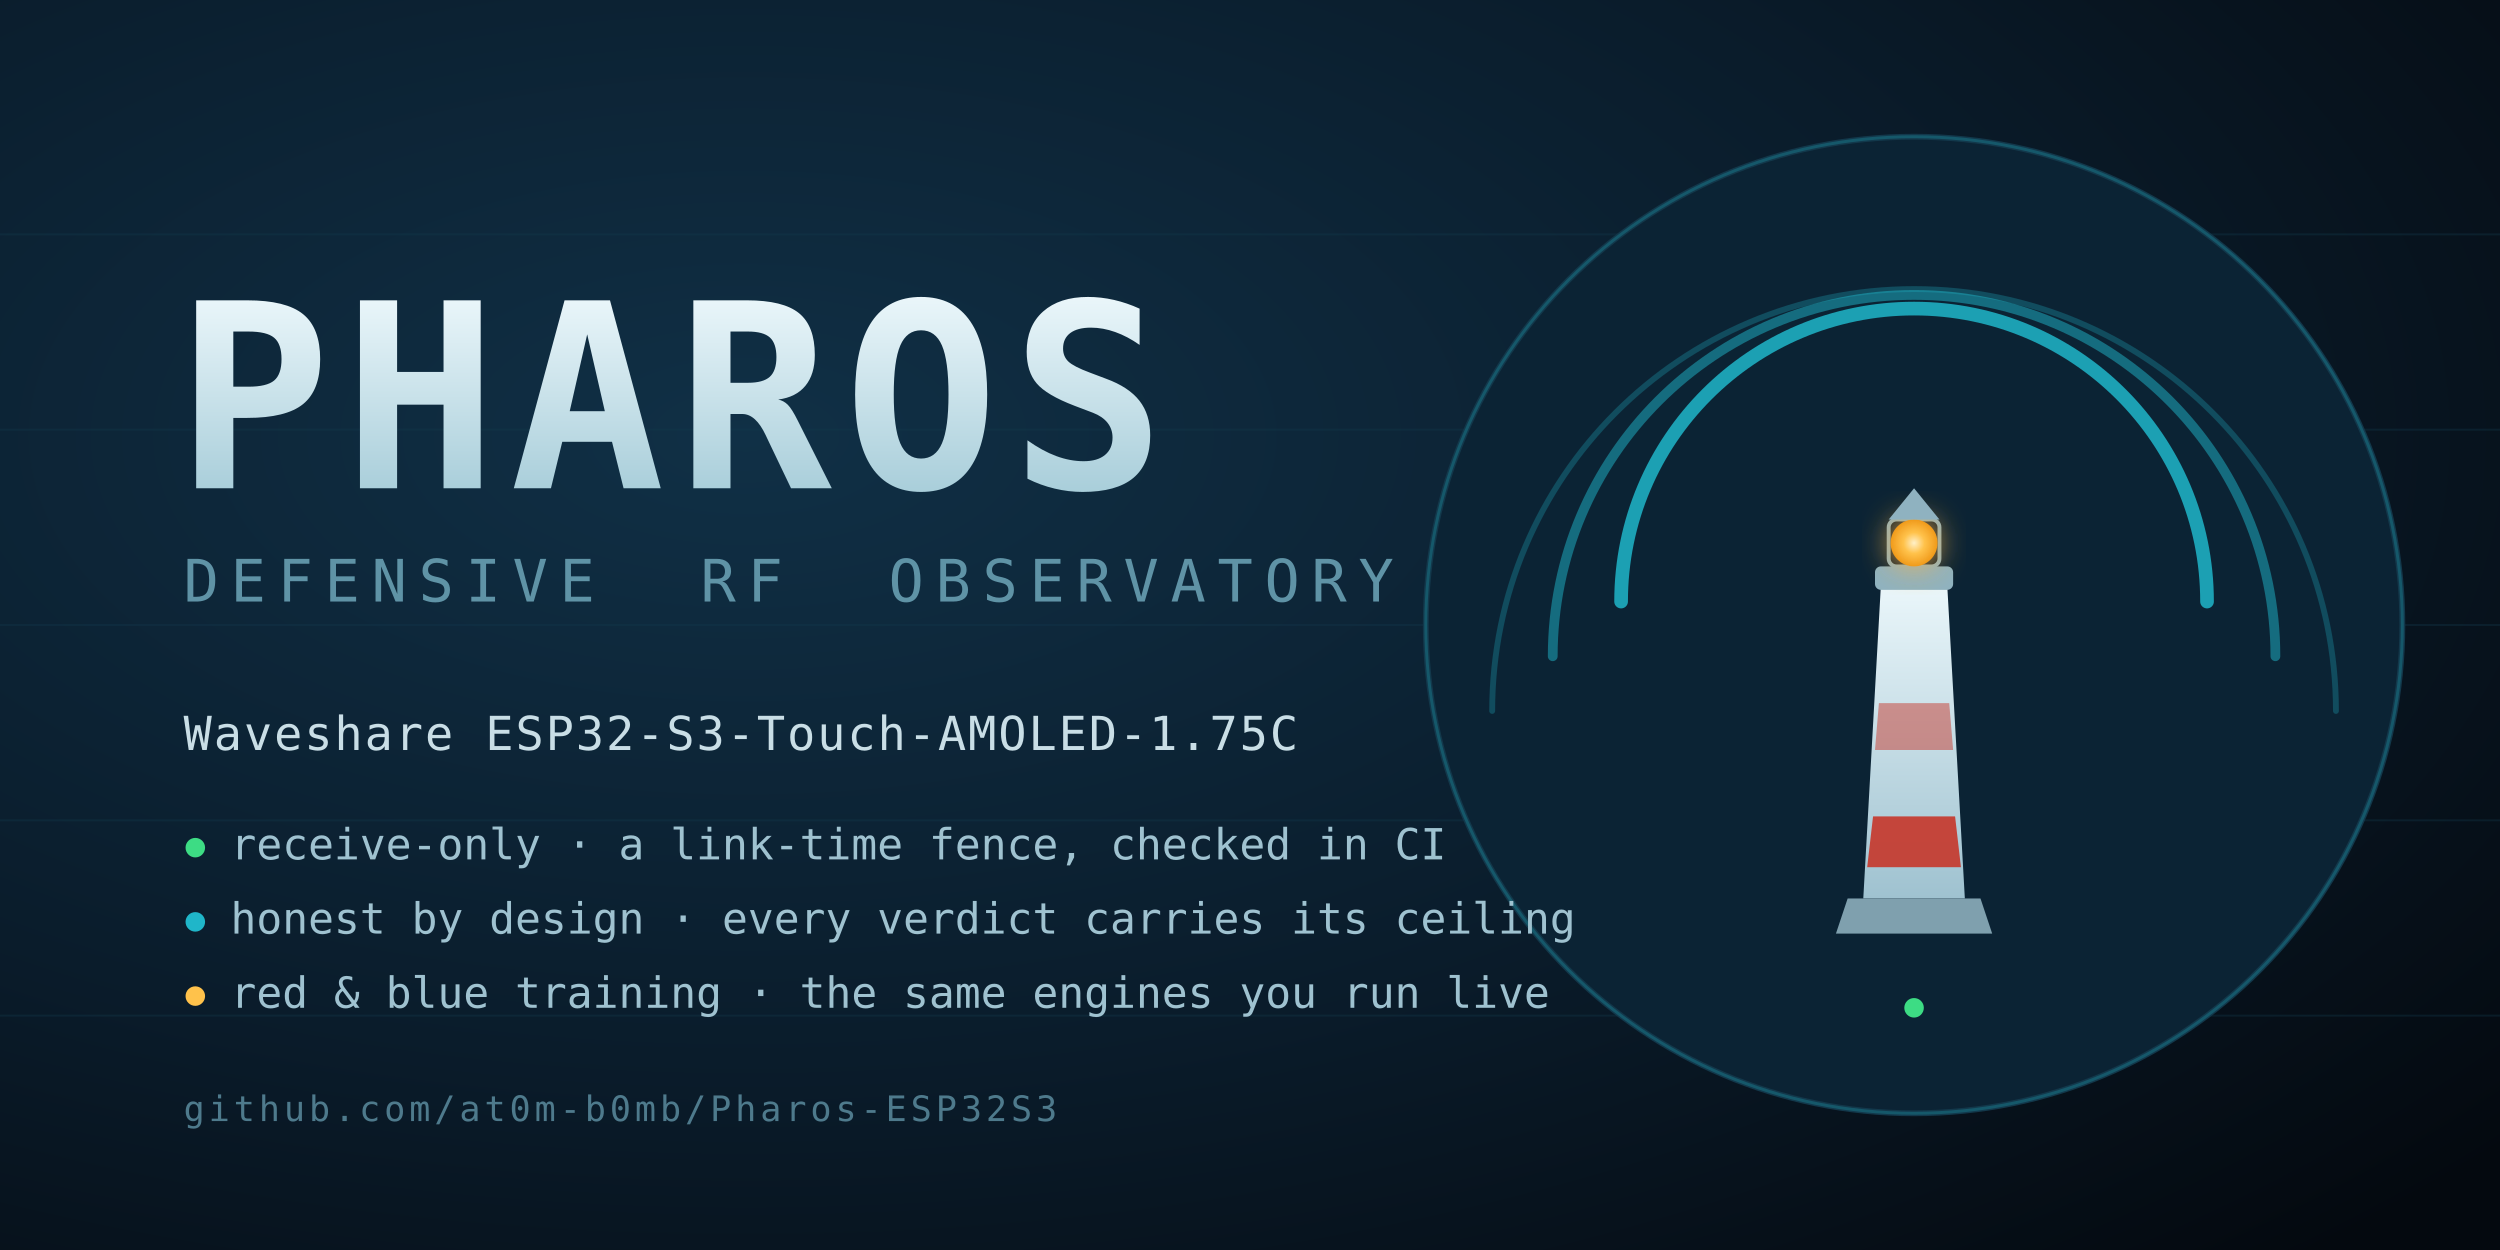
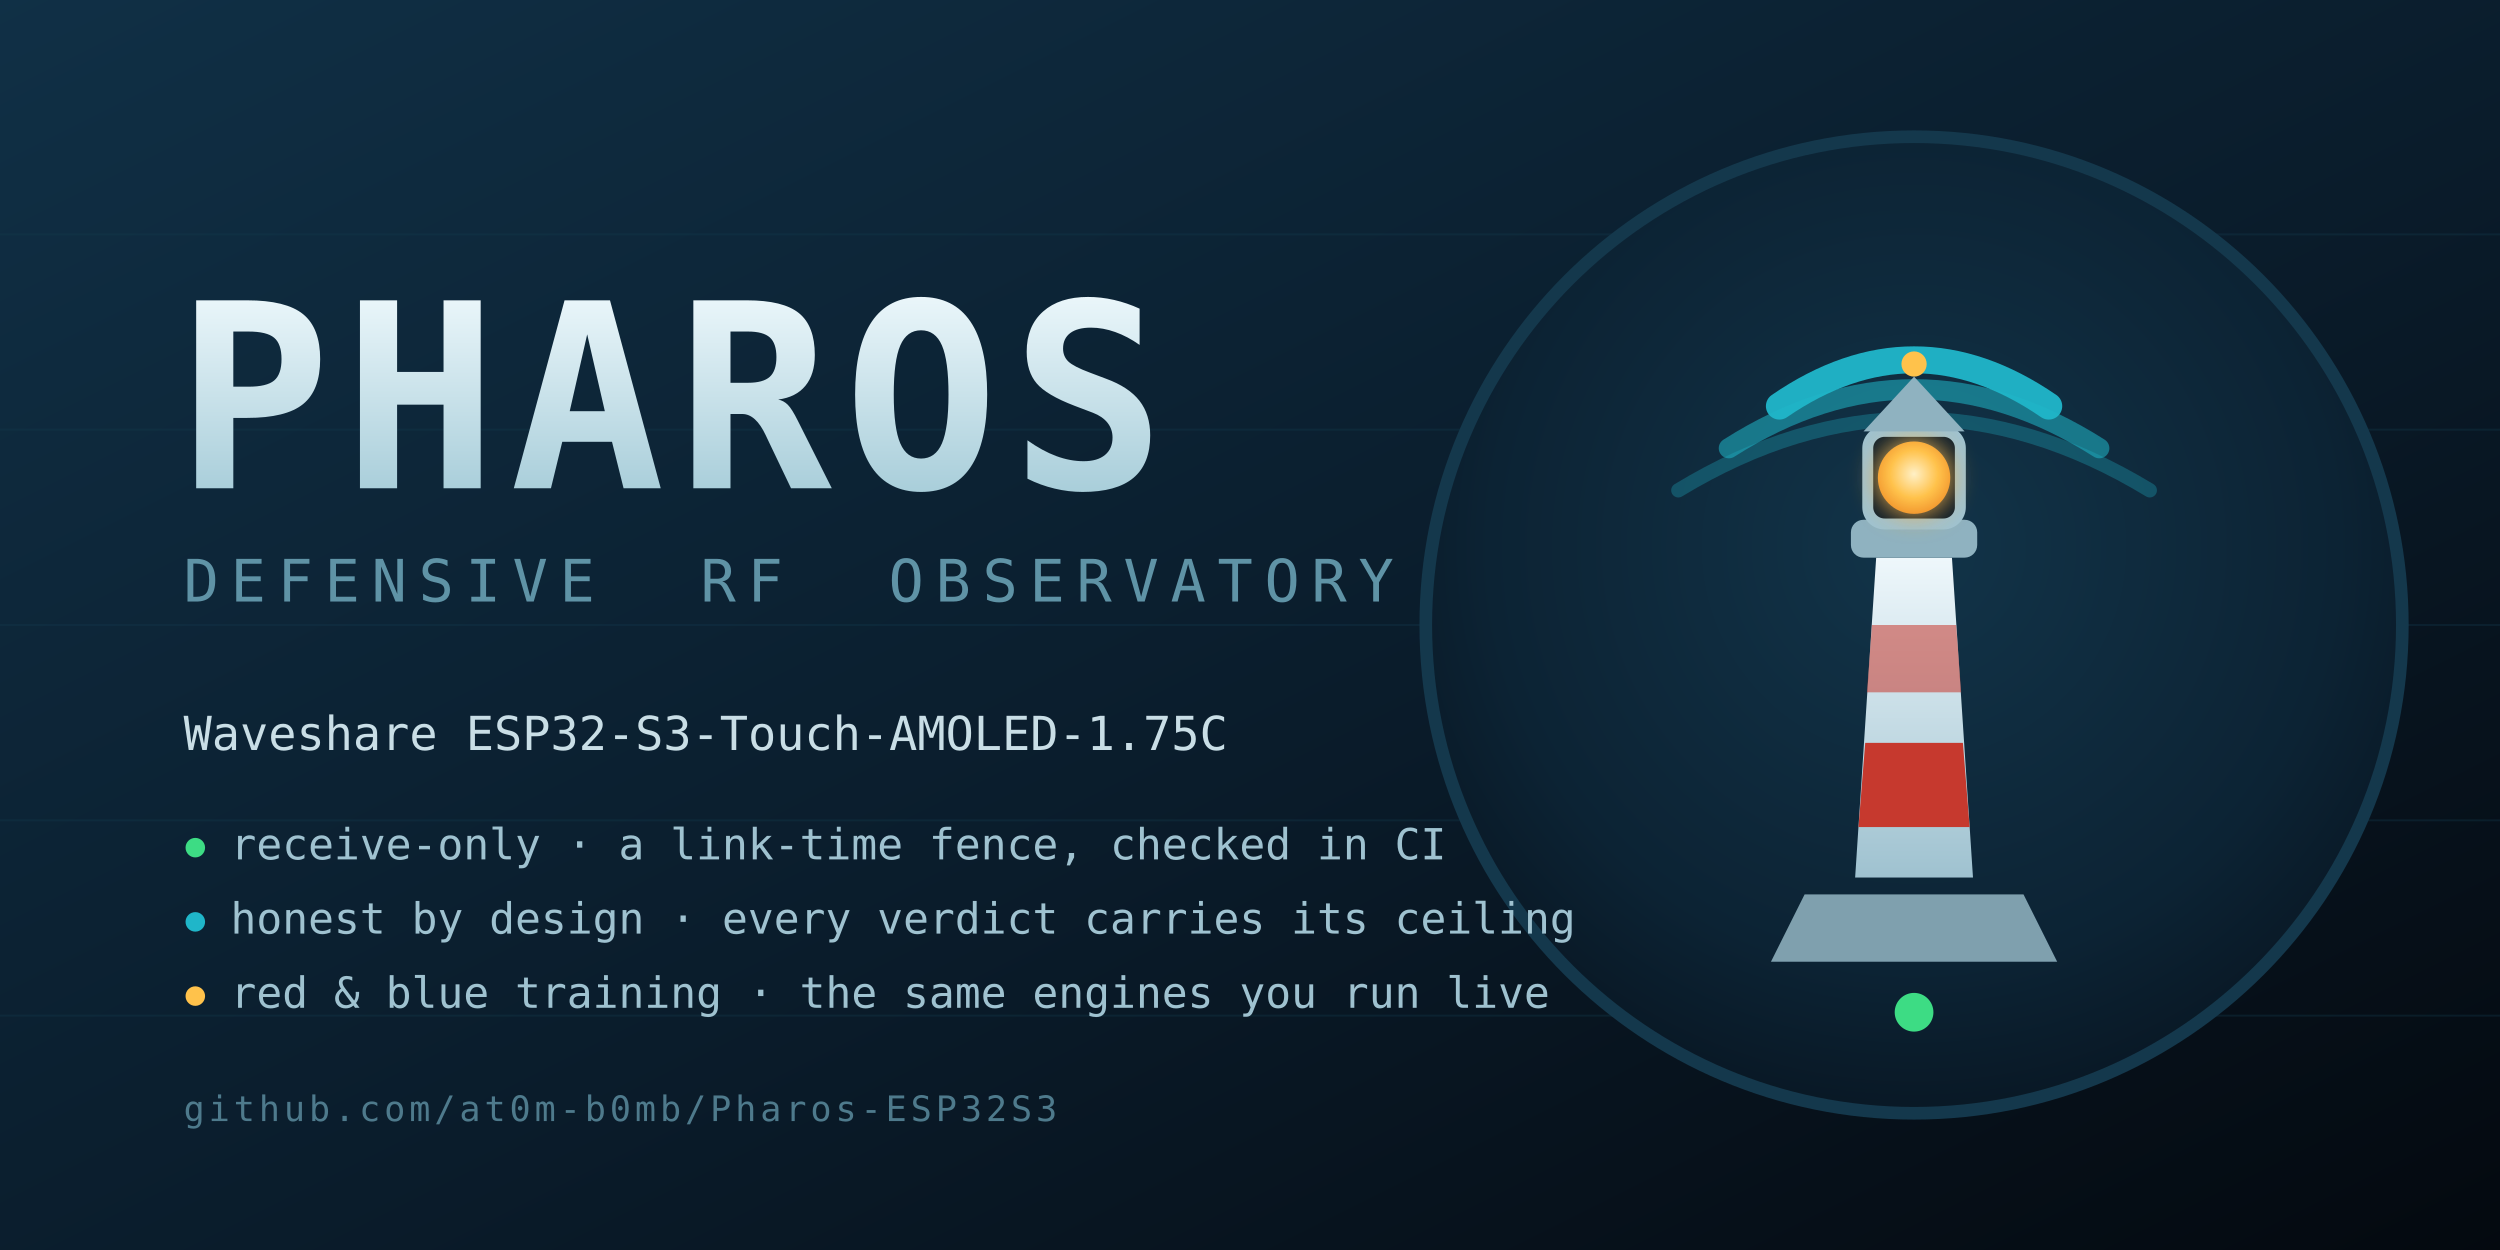
<svg xmlns="http://www.w3.org/2000/svg" width="1280" height="640" viewBox="0 0 1280 640" role="img" aria-label="Pharos banner">
  <defs>
-     <radialGradient id="bn_field" cx="30%" cy="35%" r="90%">
-       <stop offset="0%" stop-color="#103046" />
-       <stop offset="55%" stop-color="#0A1C2B" />
-       <stop offset="100%" stop-color="#04090F" />
+     <radialGradient id="field" cx="50%" cy="42%" r="62%">
+       <stop offset="0%" stop-color="#123449" />
+       <stop offset="70%" stop-color="#0c2334" />
+       <stop offset="100%" stop-color="#081521" />
    </radialGradient>
-     <linearGradient id="bn_tower" x1="0" y1="0" x2="0" y2="1">
-       <stop offset="0%" stop-color="#EAF6FA" />
-       <stop offset="100%" stop-color="#9FC2D0" />
+     <linearGradient id="tower" x1="0" y1="0" x2="0" y2="1">
+       <stop offset="0%" stop-color="#eef7fb" />
+       <stop offset="100%" stop-color="#9fc2d0" />
    </linearGradient>
-     <radialGradient id="bn_lamp" cx="50%" cy="50%" r="50%">
-       <stop offset="0%" stop-color="#FFF0C8" />
-       <stop offset="45%" stop-color="#FFC24B" />
-       <stop offset="100%" stop-color="#F09A1A" />
+     <radialGradient id="lamp" cx="50%" cy="45%" r="60%">
+       <stop offset="0%" stop-color="#fff0c6" />
+       <stop offset="55%" stop-color="#ffc24b" />
+       <stop offset="100%" stop-color="#f0912a" />
    </radialGradient>
-     <linearGradient id="bn_text" x1="0" y1="0" x2="0" y2="1">
-       <stop offset="0%" stop-color="#EAF6FA" />
-       <stop offset="100%" stop-color="#A9CEDA" />
-     </linearGradient>
-     <filter id="bn_glow" x="-60%" y="-60%" width="220%" height="220%">
-       <feGaussianBlur stdDeviation="8" result="b" />
+     <filter id="glow" x="-60%" y="-60%" width="220%" height="220%">
+       <feGaussianBlur stdDeviation="1.6" result="b" />
      <feMerge>
        <feMergeNode in="b" />
        <feMergeNode in="SourceGraphic" />
      </feMerge>
    </filter>
+     <linearGradient id="bn_bg" x1="0" y1="0" x2="1" y2="1">
+       <stop offset="0%" stop-color="#103046" />
+       <stop offset="55%" stop-color="#0a1c2b" />
+       <stop offset="100%" stop-color="#04090f" />
+     </linearGradient>
+     <linearGradient id="bn_text" x1="0" y1="0" x2="0" y2="1">
+       <stop offset="0%" stop-color="#eaf6fa" />
+       <stop offset="100%" stop-color="#a9ceda" />
+     </linearGradient>
  </defs>
-   <rect width="1280" height="640" fill="url(#bn_field)" />
-   <g stroke="#12384B" stroke-width="1" opacity="0.35">
+   <rect width="1280" height="640" fill="url(#bn_bg)" />
+   <g stroke="#12384b" stroke-width="1" opacity="0.35">
    <line x1="0" y1="120" x2="1280" y2="120" />
    <line x1="0" y1="220" x2="1280" y2="220" />
    <line x1="0" y1="320" x2="1280" y2="320" />
    <line x1="0" y1="420" x2="1280" y2="420" />
    <line x1="0" y1="520" x2="1280" y2="520" />
  </g>
-   <g transform="translate(980,320)">
-     <circle r="250" fill="#0B2334" stroke="#12384B" stroke-width="3" />
-     <circle r="250" fill="none" stroke="#1FB6C9" stroke-width="1.5" opacity="0.25" />
-     <g fill="none" stroke-linecap="round">
-       <path d="M -150 -12 A 150 150 0 0 1 150 -12" stroke="#1FB6C9" stroke-width="7" opacity="0.85" />
-       <path d="M -185 16 A 185 185 0 0 1 185 16" stroke="#1FB6C9" stroke-width="5" opacity="0.5" />
-       <path d="M -216 44 A 216 216 0 0 1 216 44" stroke="#1FB6C9" stroke-width="3" opacity="0.28" />
+   <g transform="translate(721.38,61.38) scale(4.3103)">
+     <circle cx="60" cy="60" r="58" fill="url(#field)" stroke="#14384c" stroke-width="1.5" />
+     <g fill="none" stroke="#1fb6c9" stroke-linecap="round">
+       <path d="M44 34 Q60 23 76 34" stroke-width="3.2" opacity=".95" />
+       <path d="M38 39 Q60 25 82 39" stroke-width="2.4" opacity=".55" />
+       <path d="M32 44 Q60 27 88 44" stroke-width="1.7" opacity=".3" />
    </g>
-     <g transform="translate(0,20)">
-       <path d="M -26 120 L -17 -40 L 17 -40 L 26 120 Z" fill="url(#bn_tower)" />
-       <path d="M -21 78 L 21 78 L 24 104 L -24 104 Z" fill="#C6392E" opacity="0.92" />
-       <path d="M -18 20 L 18 20 L 20 44 L -20 44 Z" fill="#C6392E" opacity="0.5" />
-       <rect x="-20" y="-50" width="40" height="12" rx="3" fill="#8FB2C0" />
-       <rect x="-13" y="-74" width="26" height="24" rx="4" fill="#0A1C2B" stroke="#8FB2C0" stroke-width="2" />
-       <circle cx="0" cy="-62" r="12" fill="url(#bn_lamp)" filter="url(#bn_glow)" />
-       <path d="M -13 -74 L 0 -90 L 13 -74 Z" fill="#8FB2C0" />
-       <path d="M -34 120 L 34 120 L 40 138 L -40 138 Z" fill="#7FA0AE" />
+     <g>
+       <path d="M47 92 L73 92 L77 100 L43 100 Z" fill="#7fa0ae" />
+       <path d="M53 90 L55.5 52 L64.5 52 L67 90 Z" fill="url(#tower)" />
+       <path d="M54.2 74 L65.8 74 L66.6 84 L53.4 84 Z" fill="#c6392e" />
+       <path d="M55 60 L65 60 L65.6 68 L54.4 68 Z" fill="#c6392e" opacity=".55" />
+       <rect x="52.5" y="47.5" width="15" height="4.5" rx="1.5" fill="#8fb2c0" />
+       <rect x="54.5" y="37" width="11" height="11" rx="2" fill="#0a1c2b" stroke="#9fc2d0" stroke-width="1.3" />
+       <circle cx="60" cy="42.5" r="4.3" fill="url(#lamp)" filter="url(#glow)" />
+       <path d="M54 37 L60 30.5 L66 37 Z" fill="#8fb2c0" />
+       <circle cx="60" cy="29" r="1.5" fill="#ffc24b" />
    </g>
-     <circle cx="0" cy="196" r="5" fill="#3DDC84" />
+     <circle cx="60" cy="106" r="2.3" fill="#3ddc84" />
  </g>
  <text x="90" y="250" font-family="Menlo, Consolas, 'DejaVu Sans Mono', monospace" font-size="132" font-weight="700" letter-spacing="6" fill="url(#bn_text)">PHAROS</text>
-   <text x="94" y="308" font-family="Menlo, Consolas, 'DejaVu Sans Mono', monospace" font-size="30" letter-spacing="6" fill="#5F93A6">DEFENSIVE  RF  OBSERVATORY</text>
-   <text x="94" y="384" font-family="Menlo, Consolas, 'DejaVu Sans Mono', monospace" font-size="24" letter-spacing="1" fill="#C9DEE6">Waveshare ESP32-S3-Touch-AMOLED-1.75C</text>
-   <g font-family="Menlo, Consolas, 'DejaVu Sans Mono', monospace" font-size="22" fill="#9FC2D0">
+   <text x="94" y="308" font-family="Menlo, Consolas, 'DejaVu Sans Mono', monospace" font-size="30" letter-spacing="6" fill="#5f93a6">DEFENSIVE  RF  OBSERVATORY</text>
+   <text x="94" y="384" font-family="Menlo, Consolas, 'DejaVu Sans Mono', monospace" font-size="24" fill="#c9dee6">Waveshare ESP32-S3-Touch-AMOLED-1.75C</text>
+   <g font-family="Menlo, Consolas, 'DejaVu Sans Mono', monospace" font-size="22" fill="#9fc2d0">
    <g transform="translate(94,440)">
-       <circle cx="6" cy="-6" r="5" fill="#3DDC84" />
+       <circle cx="6" cy="-6" r="5" fill="#3ddc84" />
      <text x="24" y="0">receive-only · a link-time fence, checked in CI</text>
    </g>
    <g transform="translate(94,478)">
-       <circle cx="6" cy="-6" r="5" fill="#1FB6C9" />
+       <circle cx="6" cy="-6" r="5" fill="#1fb6c9" />
      <text x="24" y="0">honest by design · every verdict carries its ceiling</text>
    </g>
    <g transform="translate(94,516)">
-       <circle cx="6" cy="-6" r="5" fill="#FFC24B" />
+       <circle cx="6" cy="-6" r="5" fill="#ffc24b" />
      <text x="24" y="0">red &amp; blue training · the same engines you run live</text>
    </g>
  </g>
-   <text x="94" y="574" font-family="Menlo, Consolas, 'DejaVu Sans Mono', monospace" font-size="18" letter-spacing="2" fill="#4E7A8C">github.com/at0m-b0mb/Pharos-ESP32S3</text>
+   <text x="94" y="574" font-family="Menlo, Consolas, 'DejaVu Sans Mono', monospace" font-size="18" letter-spacing="2" fill="#4e7a8c">github.com/at0m-b0mb/Pharos-ESP32S3</text>
</svg>
